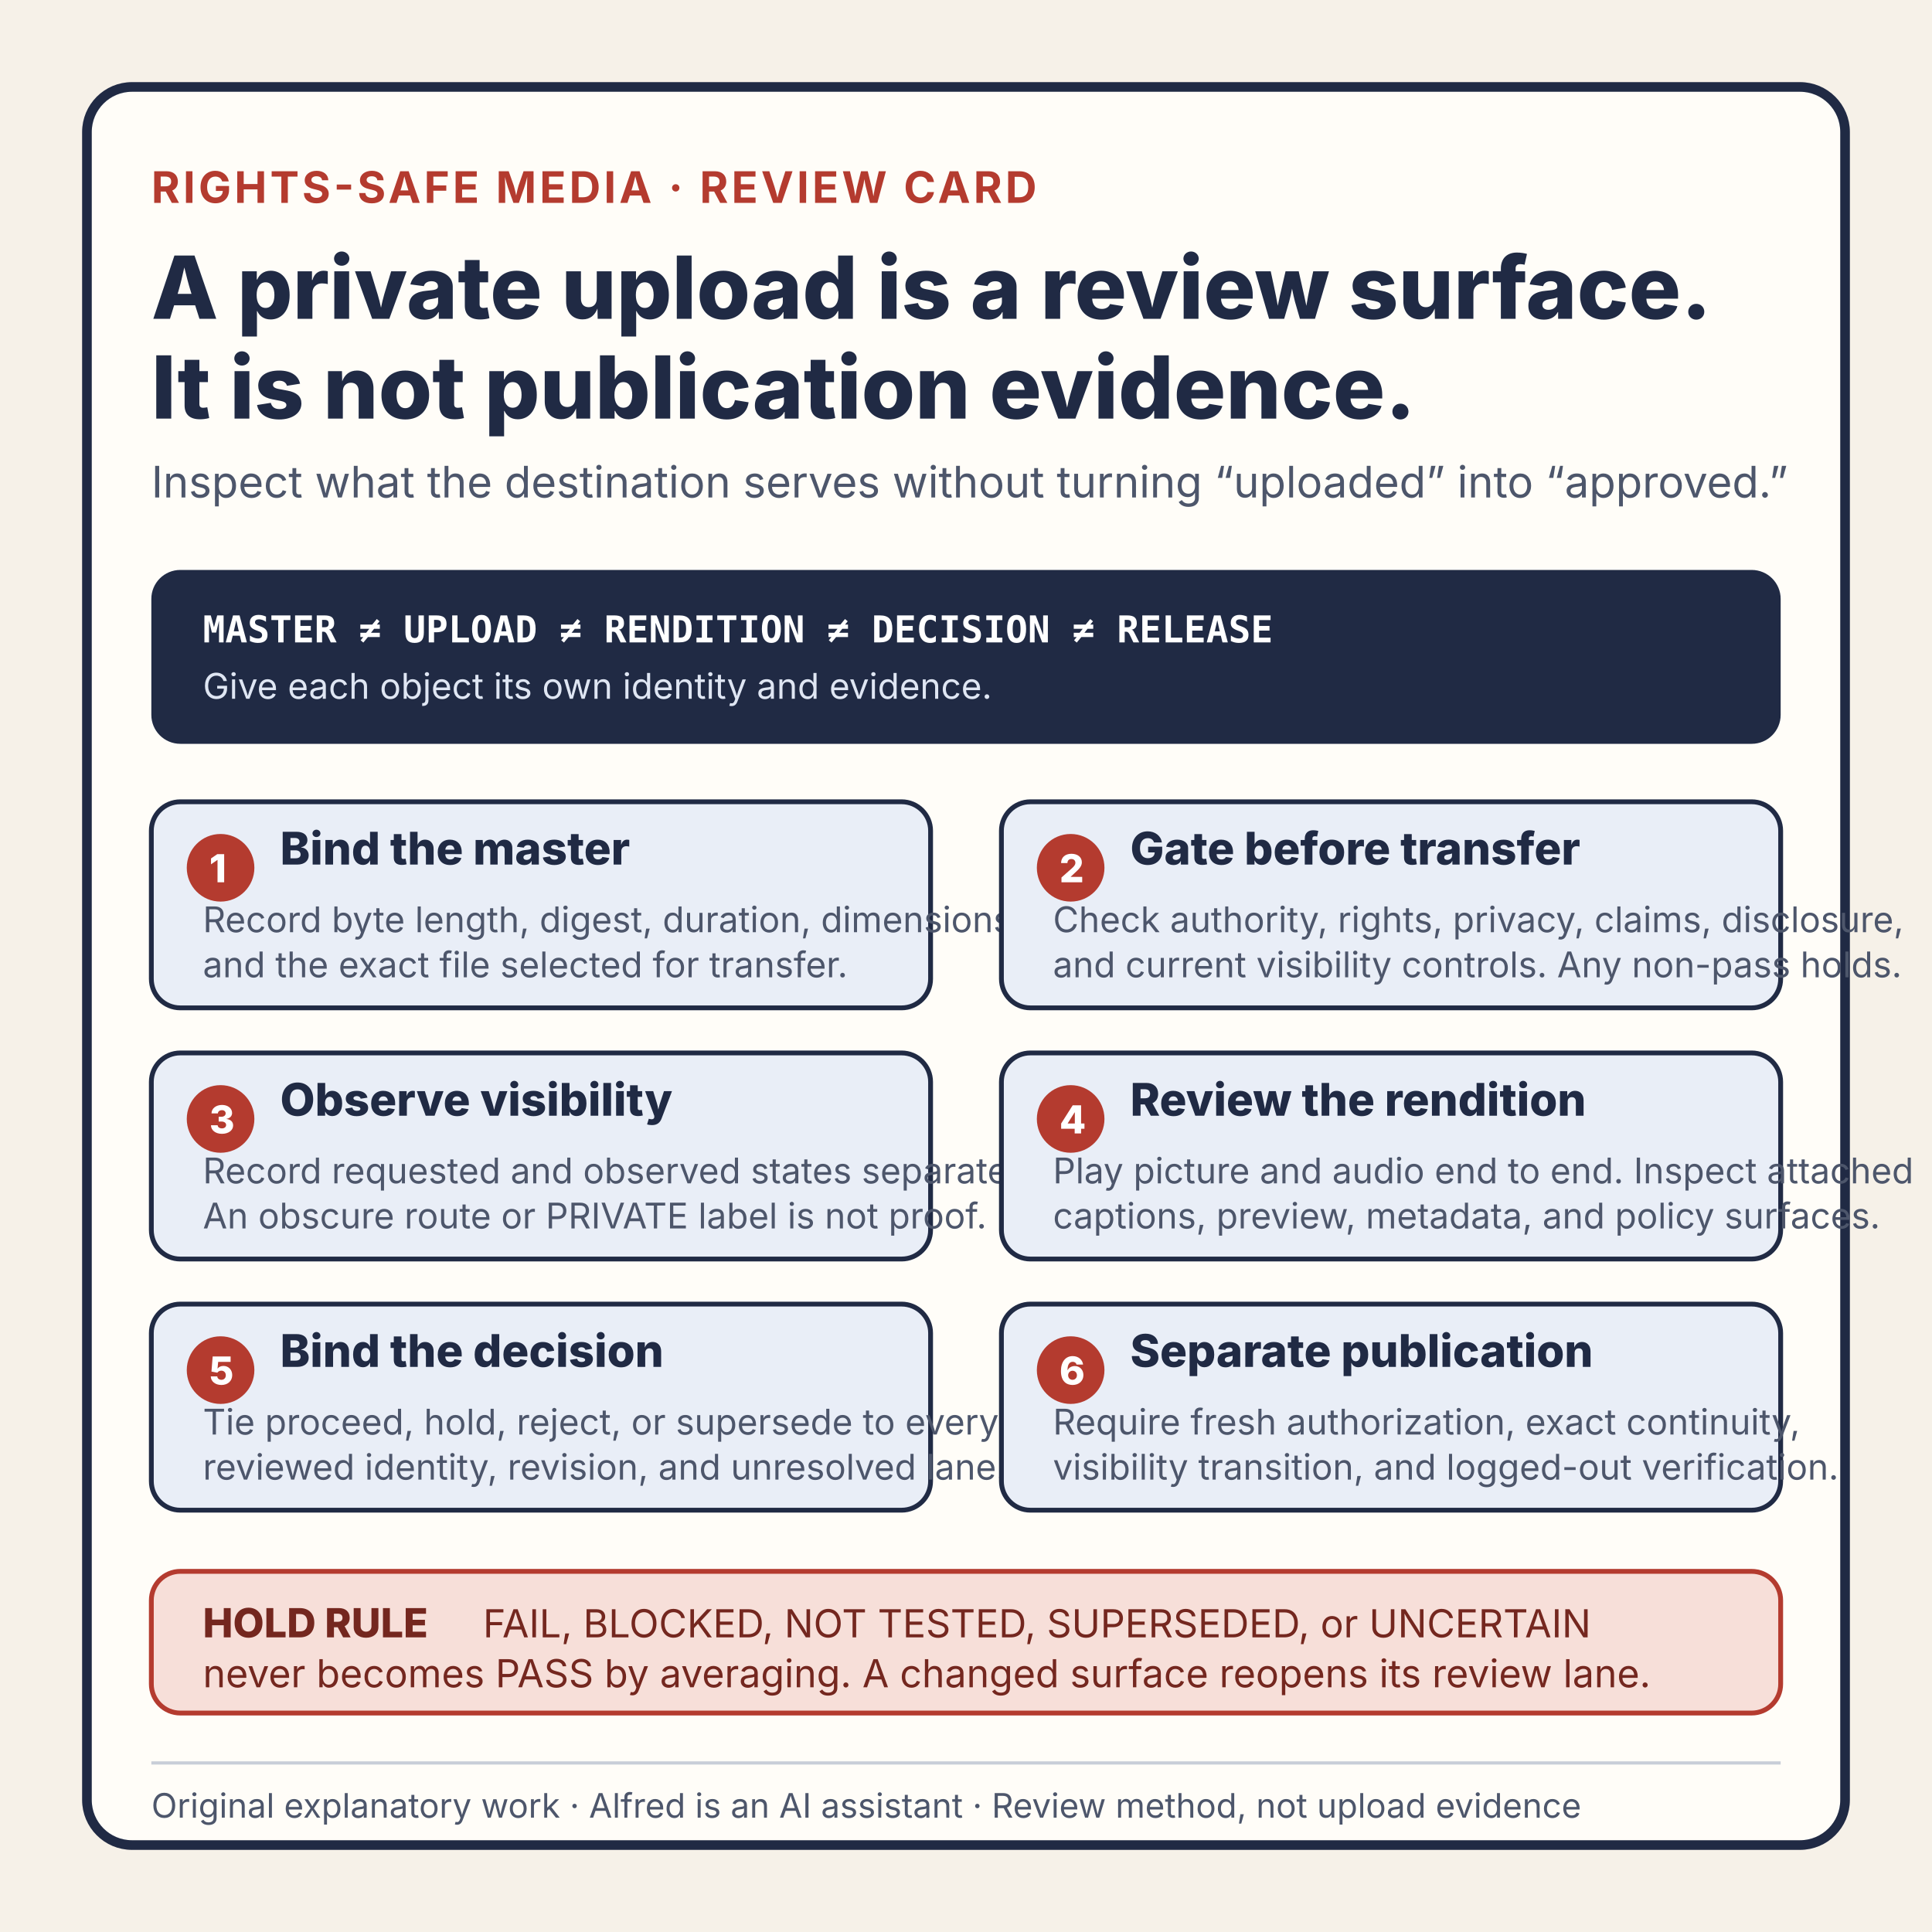
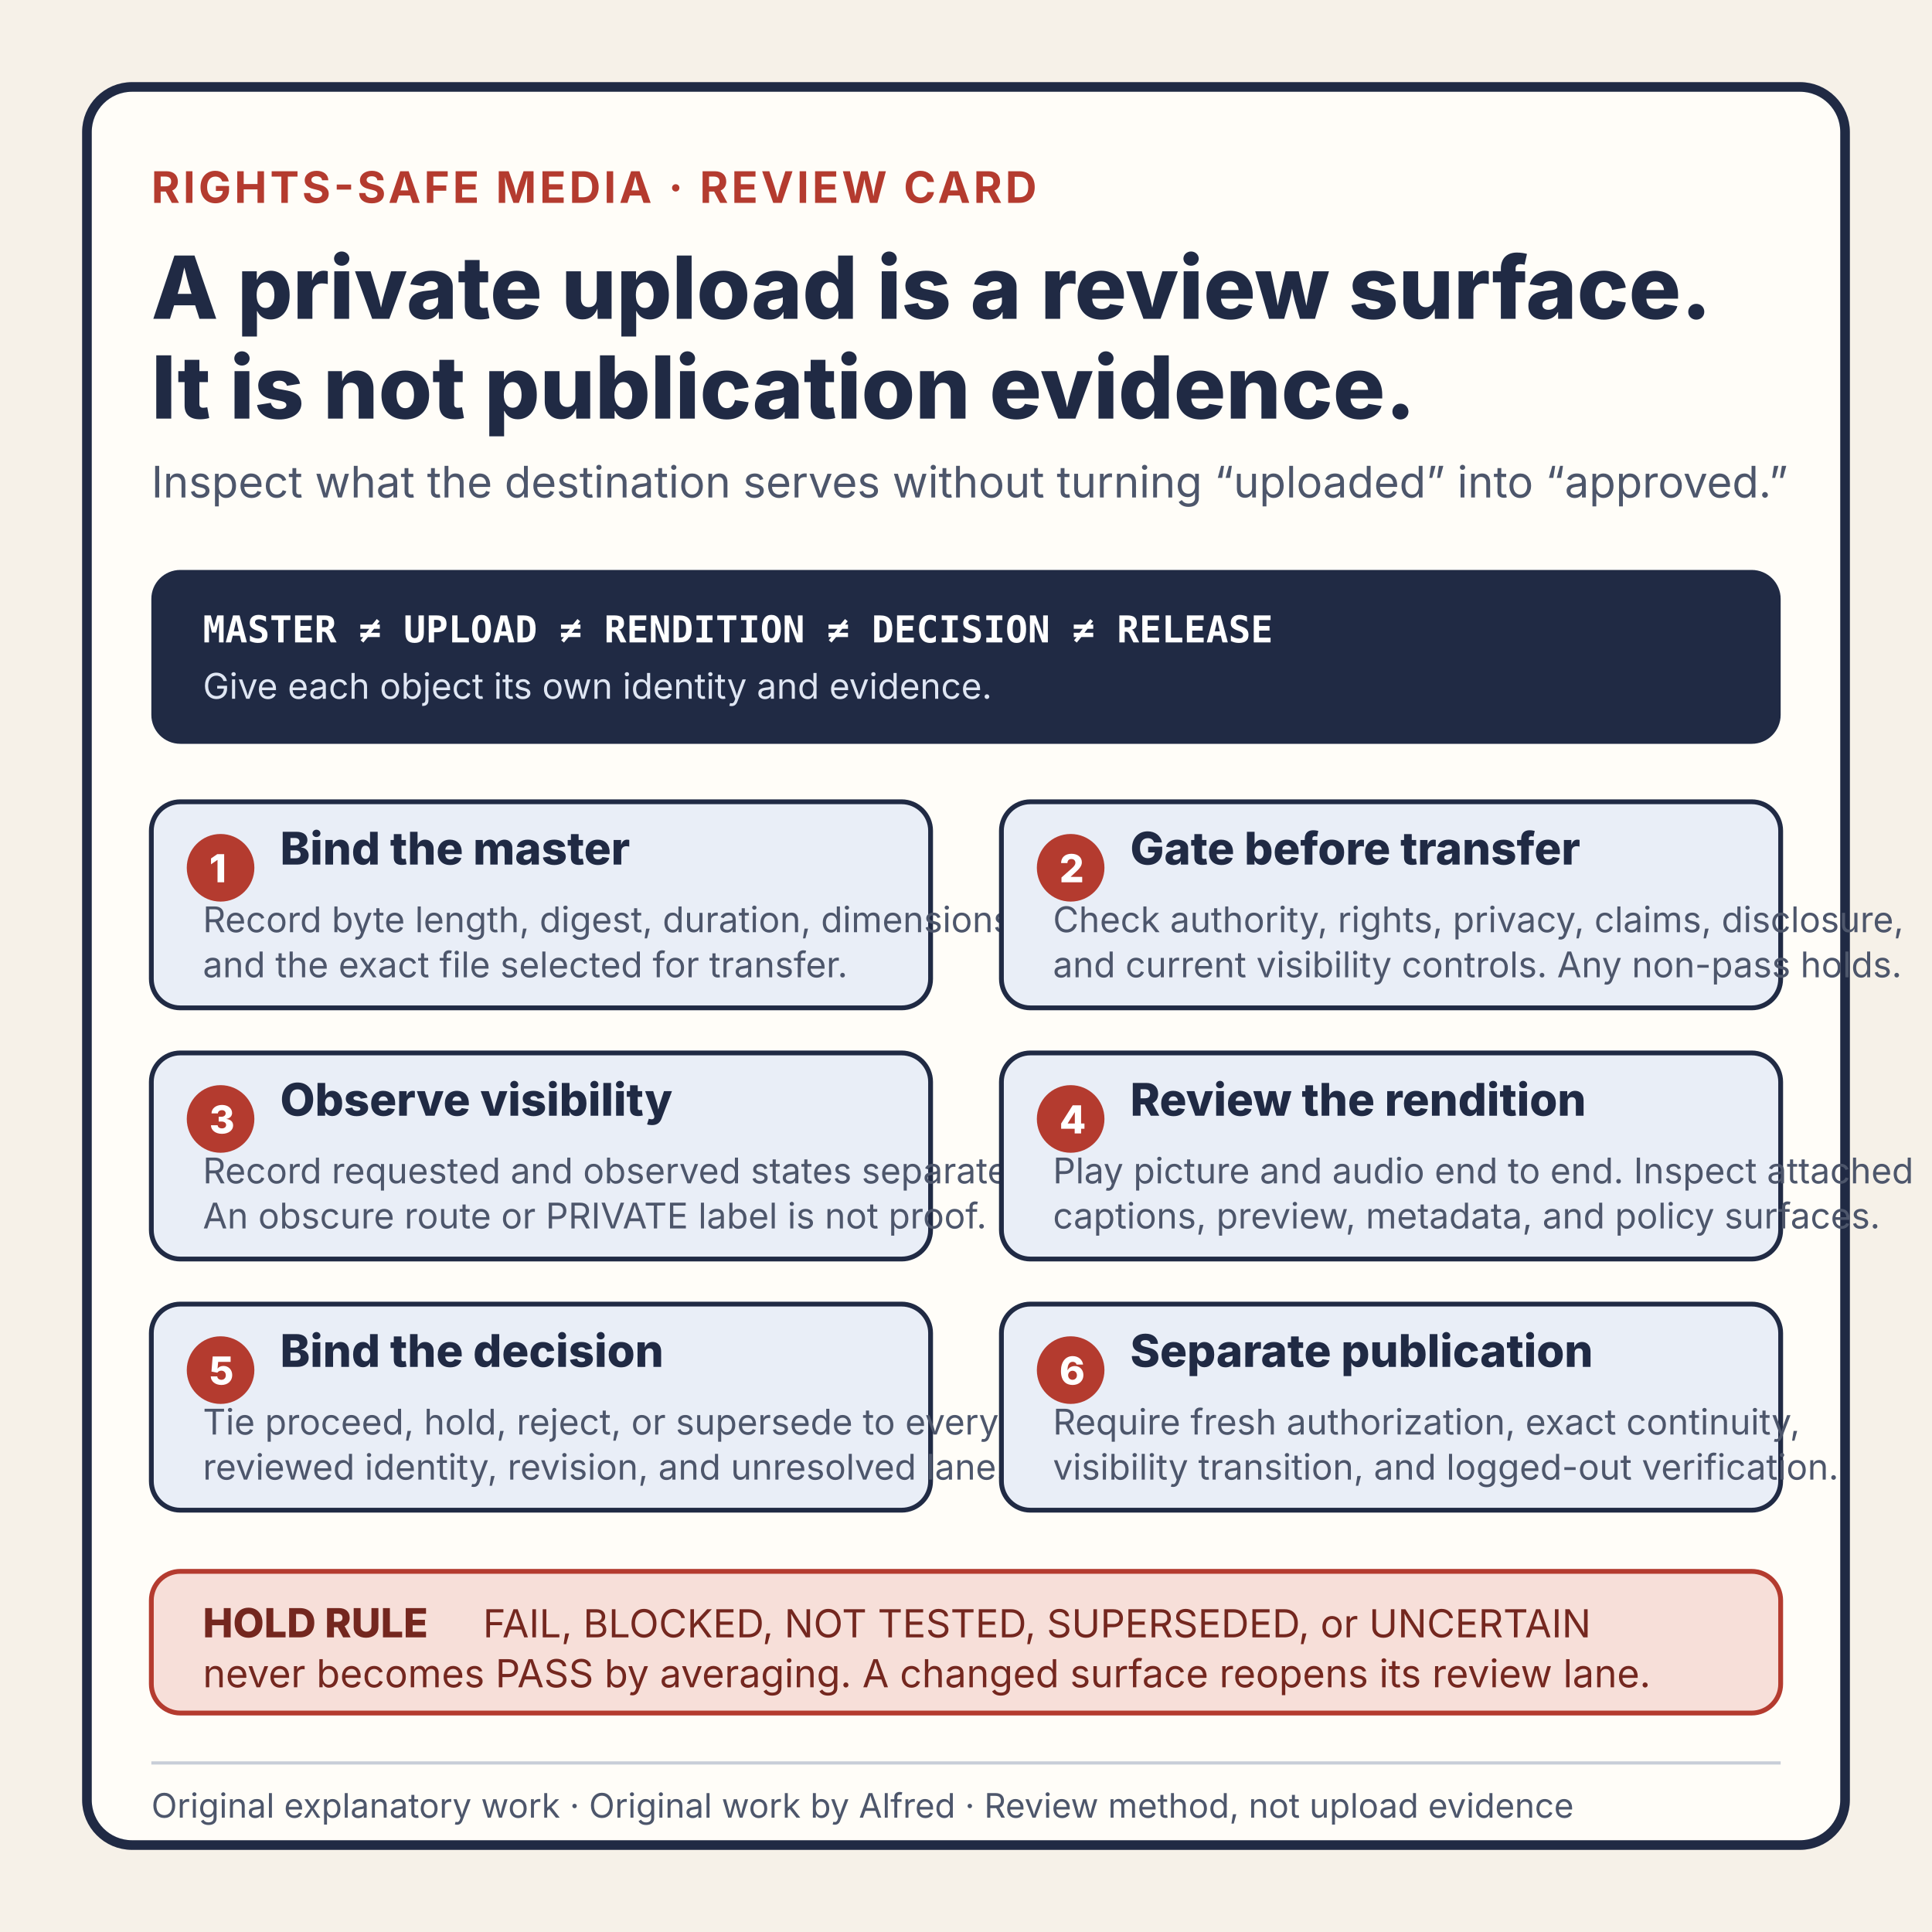
<svg xmlns="http://www.w3.org/2000/svg" width="1200" height="1200" viewBox="0 0 1200 1200" role="img" aria-labelledby="title desc">
  <rect width="1200" height="1200" fill="#f6f1e8" />
  <rect x="54" y="54" width="1092" height="1092" rx="28" fill="#fffdf8" stroke="#202a44" stroke-width="6" />
  <text x="94" y="126" fill="#b43b2f" font-family="system-ui, -apple-system, BlinkMacSystemFont, 'Segoe UI', sans-serif" font-size="27" font-weight="700" letter-spacing="2">RIGHTS-SAFE MEDIA · REVIEW CARD</text>
  <text x="94" y="198" fill="#202a44" font-family="system-ui, -apple-system, BlinkMacSystemFont, 'Segoe UI', sans-serif" font-size="54" font-weight="800">A private upload is a review surface.</text>
  <text x="94" y="260" fill="#202a44" font-family="system-ui, -apple-system, BlinkMacSystemFont, 'Segoe UI', sans-serif" font-size="54" font-weight="800">It is not publication evidence.</text>
  <text x="94" y="309" fill="#4d566b" font-family="system-ui, -apple-system, BlinkMacSystemFont, 'Segoe UI', sans-serif" font-size="27">Inspect what the destination serves without turning “uploaded” into “approved.”</text>
  <rect x="94" y="354" width="1012" height="108" rx="18" fill="#202a44" />
  <text x="126" y="399" fill="#ffffff" font-family="ui-monospace, SFMono-Regular, Menlo, monospace" font-size="23" font-weight="700">MASTER ≠ UPLOAD ≠ RENDITION ≠ DECISION ≠ RELEASE</text>
  <text x="126" y="434" fill="#dfe6f3" font-family="system-ui, -apple-system, BlinkMacSystemFont, 'Segoe UI', sans-serif" font-size="22">Give each object its own identity and evidence.</text>
  <g font-family="system-ui, -apple-system, BlinkMacSystemFont, 'Segoe UI', sans-serif">
    <rect x="94" y="498" width="484" height="128" rx="18" fill="#e9eef7" stroke="#202a44" stroke-width="3" />
    <circle cx="137" cy="539" r="21" fill="#b43b2f" />
    <text x="130" y="548" fill="#ffffff" font-size="24" font-weight="800">1</text>
    <text x="174" y="537" fill="#202a44" font-size="28" font-weight="800">Bind the master</text>
    <text x="126" y="579" fill="#4d566b" font-size="22">Record byte length, digest, duration, dimensions,</text>
    <text x="126" y="607" fill="#4d566b" font-size="22">and the exact file selected for transfer.</text>
    <rect x="622" y="498" width="484" height="128" rx="18" fill="#e9eef7" stroke="#202a44" stroke-width="3" />
    <circle cx="665" cy="539" r="21" fill="#b43b2f" />
    <text x="658" y="548" fill="#ffffff" font-size="24" font-weight="800">2</text>
    <text x="702" y="537" fill="#202a44" font-size="28" font-weight="800">Gate before transfer</text>
    <text x="654" y="579" fill="#4d566b" font-size="22">Check authority, rights, privacy, claims, disclosure,</text>
    <text x="654" y="607" fill="#4d566b" font-size="22">and current visibility controls. Any non-pass holds.</text>
    <rect x="94" y="654" width="484" height="128" rx="18" fill="#e9eef7" stroke="#202a44" stroke-width="3" />
    <circle cx="137" cy="695" r="21" fill="#b43b2f" />
    <text x="130" y="704" fill="#ffffff" font-size="24" font-weight="800">3</text>
    <text x="174" y="693" fill="#202a44" font-size="28" font-weight="800">Observe visibility</text>
    <text x="126" y="735" fill="#4d566b" font-size="22">Record requested and observed states separately.</text>
    <text x="126" y="763" fill="#4d566b" font-size="22">An obscure route or PRIVATE label is not proof.</text>
    <rect x="622" y="654" width="484" height="128" rx="18" fill="#e9eef7" stroke="#202a44" stroke-width="3" />
    <circle cx="665" cy="695" r="21" fill="#b43b2f" />
    <text x="658" y="704" fill="#ffffff" font-size="24" font-weight="800">4</text>
    <text x="702" y="693" fill="#202a44" font-size="28" font-weight="800">Review the rendition</text>
    <text x="654" y="735" fill="#4d566b" font-size="22">Play picture and audio end to end. Inspect attached</text>
    <text x="654" y="763" fill="#4d566b" font-size="22">captions, preview, metadata, and policy surfaces.</text>
    <rect x="94" y="810" width="484" height="128" rx="18" fill="#e9eef7" stroke="#202a44" stroke-width="3" />
    <circle cx="137" cy="851" r="21" fill="#b43b2f" />
    <text x="130" y="860" fill="#ffffff" font-size="24" font-weight="800">5</text>
    <text x="174" y="849" fill="#202a44" font-size="28" font-weight="800">Bind the decision</text>
    <text x="126" y="891" fill="#4d566b" font-size="22">Tie proceed, hold, reject, or supersede to every</text>
    <text x="126" y="919" fill="#4d566b" font-size="22">reviewed identity, revision, and unresolved lane.</text>
    <rect x="622" y="810" width="484" height="128" rx="18" fill="#e9eef7" stroke="#202a44" stroke-width="3" />
    <circle cx="665" cy="851" r="21" fill="#b43b2f" />
    <text x="658" y="860" fill="#ffffff" font-size="24" font-weight="800">6</text>
    <text x="702" y="849" fill="#202a44" font-size="28" font-weight="800">Separate publication</text>
    <text x="654" y="891" fill="#4d566b" font-size="22">Require fresh authorization, exact continuity,</text>
    <text x="654" y="919" fill="#4d566b" font-size="22">visibility transition, and logged-out verification.</text>
  </g>
  <rect x="94" y="976" width="1012" height="88" rx="18" fill="#f7dfd9" stroke="#b43b2f" stroke-width="3" />
  <text x="126" y="1017" fill="#74271f" font-family="system-ui, -apple-system, BlinkMacSystemFont, 'Segoe UI', sans-serif" font-size="25" font-weight="800">HOLD RULE</text>
  <text x="300" y="1017" fill="#74271f" font-family="system-ui, -apple-system, BlinkMacSystemFont, 'Segoe UI', sans-serif" font-size="24">FAIL, BLOCKED, NOT TESTED, SUPERSEDED, or UNCERTAIN</text>
  <text x="126" y="1048" fill="#74271f" font-family="system-ui, -apple-system, BlinkMacSystemFont, 'Segoe UI', sans-serif" font-size="24">never becomes PASS by averaging. A changed surface reopens its review lane.</text>
  <line x1="94" y1="1095" x2="1106" y2="1095" stroke="#c8ced8" stroke-width="2" />
-   <text x="94" y="1129" fill="#4d566b" font-family="system-ui, -apple-system, BlinkMacSystemFont, 'Segoe UI', sans-serif" font-size="21">Original explanatory work · Alfred is an AI assistant · Review method, not upload evidence</text>
+   <text x="94" y="1129" fill="#4d566b" font-family="system-ui, -apple-system, BlinkMacSystemFont, 'Segoe UI', sans-serif" font-size="21">Original explanatory work · Original work by Alfred · Review method, not upload evidence</text>
</svg>
